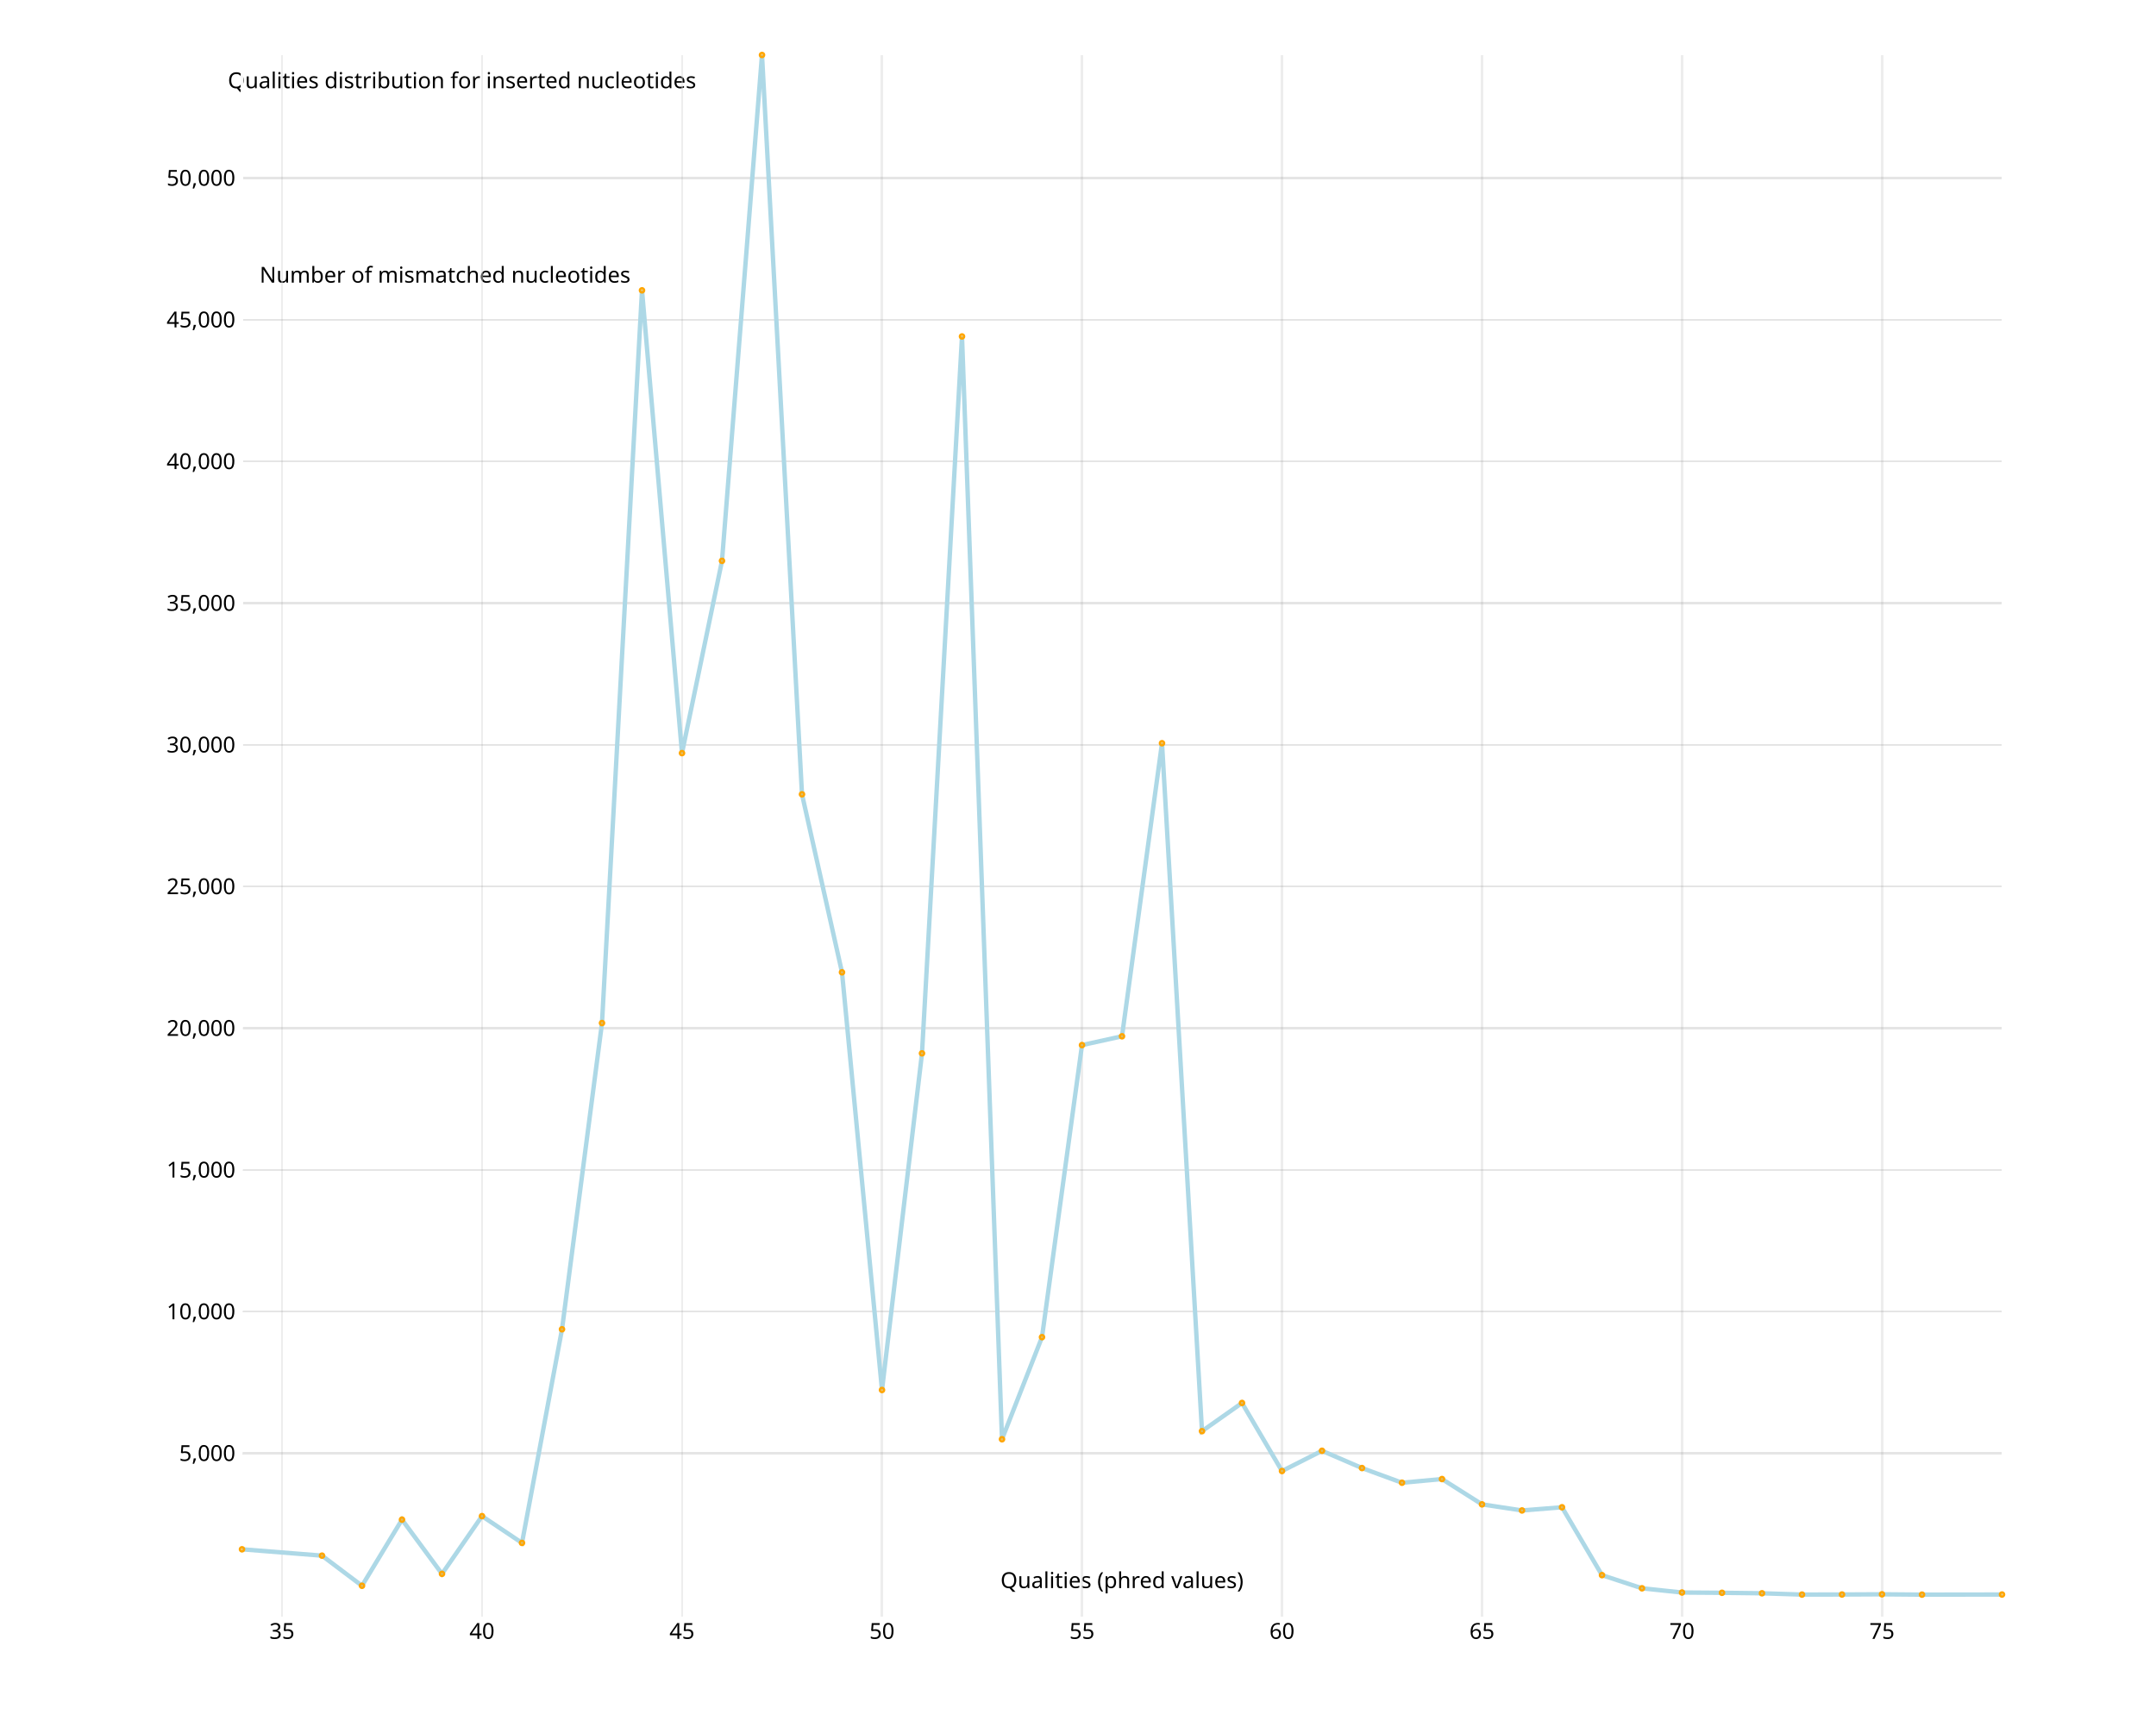
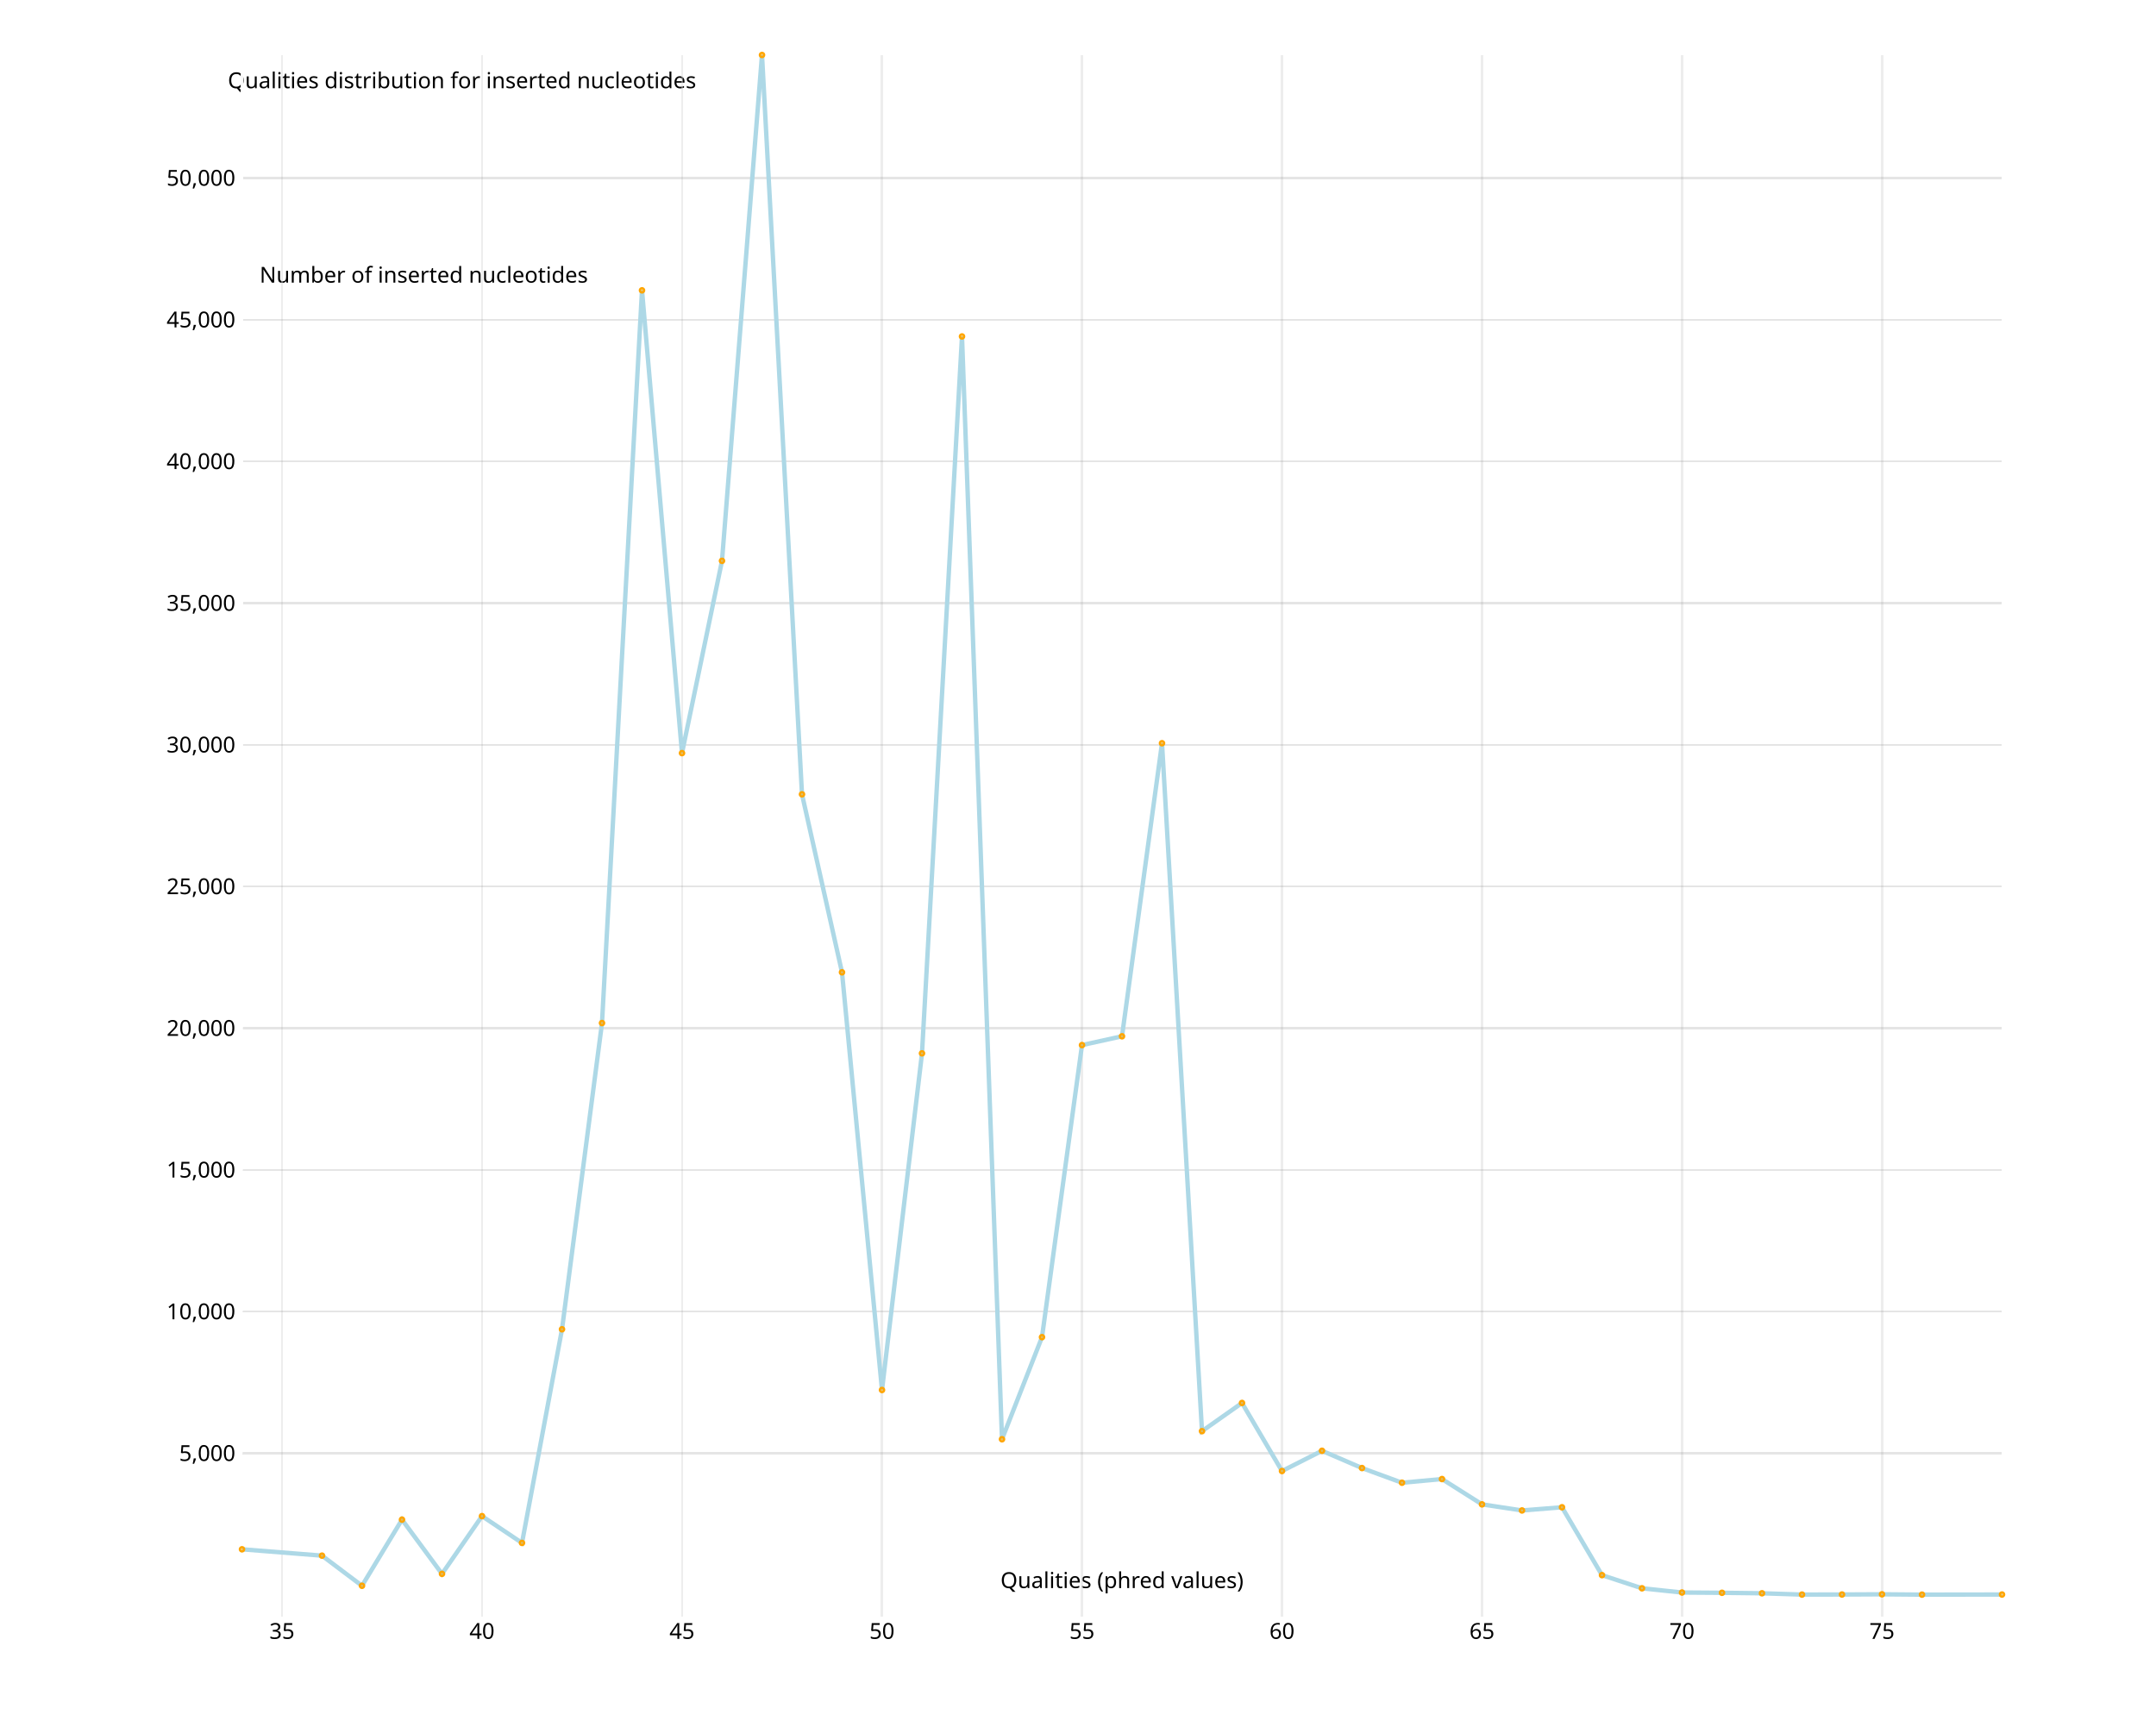
<svg xmlns="http://www.w3.org/2000/svg" font-size="10px" font-family="sans-serif" fill="none" stroke="none" stroke-width="1.5" width="980" height="785">
  <g transform="translate(100,5)">
    <g transform="translate(10,20)">
      <text pointer-events="none" y="3" dy=".71em" transform="translate(100,5)" fill="rgb(0,0,0)" text-anchor="middle">Qualities distribution for inserted nucleotides</text>
    </g>
    <g transform="translate(10,20)">
-       <text pointer-events="none" x="3" dy=".35em" transform="translate(5,100)" fill="rgb(0,0,0)">Number of mismatched nucleotides</text>
+       <text pointer-events="none" x="3" dy=".35em" transform="translate(5,100)" fill="rgb(0,0,0)">Number of inserted nucleotides</text>
    </g>
    <g transform="translate(10,20)">
      <text pointer-events="none" y="-3" transform="translate(400.0,700)" fill="rgb(0,0,0)" text-anchor="middle">Qualities (phred values)</text>
    </g>
    <g transform="translate(10,20)">
      <line shape-rendering="crispEdges" x1="18.182" y1="0" x2="18.182" y2="710" stroke="rgb(128,128,128)" stroke-opacity="0.2" stroke-width="1" />
      <line shape-rendering="crispEdges" x1="109.091" y1="0" x2="109.091" y2="710" stroke="rgb(128,128,128)" stroke-opacity="0.2" stroke-width="1" />
      <line shape-rendering="crispEdges" x1="200.0" y1="0" x2="200.0" y2="710" stroke="rgb(128,128,128)" stroke-opacity="0.2" stroke-width="1" />
      <line shape-rendering="crispEdges" x1="290.909" y1="0" x2="290.909" y2="710" stroke="rgb(128,128,128)" stroke-opacity="0.2" stroke-width="1" />
      <line shape-rendering="crispEdges" x1="381.818" y1="0" x2="381.818" y2="710" stroke="rgb(128,128,128)" stroke-opacity="0.2" stroke-width="1" />
      <line shape-rendering="crispEdges" x1="472.727" y1="0" x2="472.727" y2="710" stroke="rgb(128,128,128)" stroke-opacity="0.2" stroke-width="1" />
      <line shape-rendering="crispEdges" x1="563.636" y1="0" x2="563.636" y2="710" stroke="rgb(128,128,128)" stroke-opacity="0.2" stroke-width="1" />
      <line shape-rendering="crispEdges" x1="654.545" y1="0" x2="654.545" y2="710" stroke="rgb(128,128,128)" stroke-opacity="0.2" stroke-width="1" />
      <line shape-rendering="crispEdges" x1="745.455" y1="0" x2="745.455" y2="710" stroke="rgb(128,128,128)" stroke-opacity="0.2" stroke-width="1" />
    </g>
    <g transform="translate(10,20)">
      <text pointer-events="none" y="3" dy=".71em" transform="translate(18.18182,710)" fill="rgb(0,0,0)" text-anchor="middle">35</text>
      <text pointer-events="none" y="3" dy=".71em" transform="translate(109.0909,710)" fill="rgb(0,0,0)" text-anchor="middle">40</text>
      <text pointer-events="none" y="3" dy=".71em" transform="translate(200.0,710)" fill="rgb(0,0,0)" text-anchor="middle">45</text>
      <text pointer-events="none" y="3" dy=".71em" transform="translate(290.9091,710)" fill="rgb(0,0,0)" text-anchor="middle">50</text>
      <text pointer-events="none" y="3" dy=".71em" transform="translate(381.8182,710)" fill="rgb(0,0,0)" text-anchor="middle">55</text>
      <text pointer-events="none" y="3" dy=".71em" transform="translate(472.7273,710)" fill="rgb(0,0,0)" text-anchor="middle">60</text>
      <text pointer-events="none" y="3" dy=".71em" transform="translate(563.6364,710)" fill="rgb(0,0,0)" text-anchor="middle">65</text>
      <text pointer-events="none" y="3" dy=".71em" transform="translate(654.5455,710)" fill="rgb(0,0,0)" text-anchor="middle">70</text>
      <text pointer-events="none" y="3" dy=".71em" transform="translate(745.4545,710)" fill="rgb(0,0,0)" text-anchor="middle">75</text>
    </g>
    <g transform="translate(10,20)">
      <line shape-rendering="crispEdges" x1="18.182" y1="0" x2="18.182" y2="710" stroke="rgb(255,255,255)" stroke-opacity="0.3" stroke-width="1" />
      <line shape-rendering="crispEdges" x1="109.091" y1="0" x2="109.091" y2="710" stroke="rgb(255,255,255)" stroke-opacity="0.3" stroke-width="1" />
      <line shape-rendering="crispEdges" x1="200.0" y1="0" x2="200.0" y2="710" stroke="rgb(255,255,255)" stroke-opacity="0.3" stroke-width="1" />
      <line shape-rendering="crispEdges" x1="290.909" y1="0" x2="290.909" y2="710" stroke="rgb(255,255,255)" stroke-opacity="0.3" stroke-width="1" />
      <line shape-rendering="crispEdges" x1="381.818" y1="0" x2="381.818" y2="710" stroke="rgb(255,255,255)" stroke-opacity="0.3" stroke-width="1" />
      <line shape-rendering="crispEdges" x1="472.727" y1="0" x2="472.727" y2="710" stroke="rgb(255,255,255)" stroke-opacity="0.3" stroke-width="1" />
      <line shape-rendering="crispEdges" x1="563.636" y1="0" x2="563.636" y2="710" stroke="rgb(255,255,255)" stroke-opacity="0.3" stroke-width="1" />
      <line shape-rendering="crispEdges" x1="654.545" y1="0" x2="654.545" y2="710" stroke="rgb(255,255,255)" stroke-opacity="0.3" stroke-width="1" />
      <line shape-rendering="crispEdges" x1="745.455" y1="0" x2="745.455" y2="710" stroke="rgb(255,255,255)" stroke-opacity="0.3" stroke-width="1" />
    </g>
    <g transform="translate(10,20)">
      <line shape-rendering="crispEdges" x1="0" y1="635.721" x2="800" y2="635.721" stroke="rgb(128,128,128)" stroke-opacity="0.2" stroke-width="1" />
      <line shape-rendering="crispEdges" x1="0" y1="571.299" x2="800" y2="571.299" stroke="rgb(128,128,128)" stroke-opacity="0.2" stroke-width="1" />
      <line shape-rendering="crispEdges" x1="0" y1="506.878" x2="800" y2="506.878" stroke="rgb(128,128,128)" stroke-opacity="0.2" stroke-width="1" />
      <line shape-rendering="crispEdges" x1="0" y1="442.457" x2="800" y2="442.457" stroke="rgb(128,128,128)" stroke-opacity="0.2" stroke-width="1" />
      <line shape-rendering="crispEdges" x1="0" y1="378.036" x2="800" y2="378.036" stroke="rgb(128,128,128)" stroke-opacity="0.2" stroke-width="1" />
      <line shape-rendering="crispEdges" x1="0" y1="313.615" x2="800" y2="313.615" stroke="rgb(128,128,128)" stroke-opacity="0.2" stroke-width="1" />
      <line shape-rendering="crispEdges" x1="0" y1="249.194" x2="800" y2="249.194" stroke="rgb(128,128,128)" stroke-opacity="0.2" stroke-width="1" />
      <line shape-rendering="crispEdges" x1="0" y1="184.773" x2="800" y2="184.773" stroke="rgb(128,128,128)" stroke-opacity="0.2" stroke-width="1" />
      <line shape-rendering="crispEdges" x1="0" y1="120.352" x2="800" y2="120.352" stroke="rgb(128,128,128)" stroke-opacity="0.2" stroke-width="1" />
      <line shape-rendering="crispEdges" x1="0" y1="55.93" x2="800" y2="55.93" stroke="rgb(128,128,128)" stroke-opacity="0.2" stroke-width="1" />
    </g>
    <g transform="translate(10,20)">
      <text pointer-events="none" x="-3" dy=".35em" transform="translate(0,635.7206)" fill="rgb(0,0,0)" text-anchor="end">5,000</text>
      <text pointer-events="none" x="-3" dy=".35em" transform="translate(0,571.2995)" fill="rgb(0,0,0)" text-anchor="end">10,000</text>
      <text pointer-events="none" x="-3" dy=".35em" transform="translate(0,506.8783)" fill="rgb(0,0,0)" text-anchor="end">15,000</text>
      <text pointer-events="none" x="-3" dy=".35em" transform="translate(0,442.4572)" fill="rgb(0,0,0)" text-anchor="end">20,000</text>
      <text pointer-events="none" x="-3" dy=".35em" transform="translate(0,378.0361)" fill="rgb(0,0,0)" text-anchor="end">25,000</text>
      <text pointer-events="none" x="-3" dy=".35em" transform="translate(0,313.6149)" fill="rgb(0,0,0)" text-anchor="end">30,000</text>
      <text pointer-events="none" x="-3" dy=".35em" transform="translate(0,249.1938)" fill="rgb(0,0,0)" text-anchor="end">35,000</text>
      <text pointer-events="none" x="-3" dy=".35em" transform="translate(0,184.7727)" fill="rgb(0,0,0)" text-anchor="end">40,000</text>
      <text pointer-events="none" x="-3" dy=".35em" transform="translate(0,120.3516)" fill="rgb(0,0,0)" text-anchor="end">45,000</text>
      <text pointer-events="none" x="-3" dy=".35em" transform="translate(0,55.93043)" fill="rgb(0,0,0)" text-anchor="end">50,000</text>
    </g>
    <g transform="translate(10,20)">
      <line shape-rendering="crispEdges" x1="0" y1="0" x2="0" y2="635.721" stroke="rgb(255,255,255)" stroke-opacity="0.3" stroke-width="1" />
      <line shape-rendering="crispEdges" x1="0" y1="0" x2="0" y2="571.299" stroke="rgb(255,255,255)" stroke-opacity="0.3" stroke-width="1" />
      <line shape-rendering="crispEdges" x1="0" y1="0" x2="0" y2="506.878" stroke="rgb(255,255,255)" stroke-opacity="0.3" stroke-width="1" />
      <line shape-rendering="crispEdges" x1="0" y1="0" x2="0" y2="442.457" stroke="rgb(255,255,255)" stroke-opacity="0.3" stroke-width="1" />
      <line shape-rendering="crispEdges" x1="0" y1="0" x2="0" y2="378.036" stroke="rgb(255,255,255)" stroke-opacity="0.3" stroke-width="1" />
      <line shape-rendering="crispEdges" x1="0" y1="0" x2="0" y2="313.615" stroke="rgb(255,255,255)" stroke-opacity="0.3" stroke-width="1" />
      <line shape-rendering="crispEdges" x1="0" y1="0" x2="0" y2="249.194" stroke="rgb(255,255,255)" stroke-opacity="0.3" stroke-width="1" />
      <line shape-rendering="crispEdges" x1="0" y1="0" x2="0" y2="184.773" stroke="rgb(255,255,255)" stroke-opacity="0.3" stroke-width="1" />
      <line shape-rendering="crispEdges" x1="0" y1="0" x2="0" y2="120.352" stroke="rgb(255,255,255)" stroke-opacity="0.3" stroke-width="1" />
      <line shape-rendering="crispEdges" x1="0" y1="0" x2="0" y2="55.93" stroke="rgb(255,255,255)" stroke-opacity="0.3" stroke-width="1" />
    </g>
    <g transform="translate(10,20)">
      <path d="M0.0,679.385L36.364,682.271L54.545,695.967L72.727,665.895L90.909,690.556L109.091,664.298L127.273,676.486L145.455,579.352L163.636,440.125L181.818,107.003L200.0,317.403L218.182,229.983L236.364,0.0L254.545,336.124L272.727,417.062L290.909,606.95L309.091,453.898L327.273,127.966L345.455,629.343L363.636,582.934L381.818,450.149L400.0,446.142L418.182,312.906L436.364,625.671L454.545,612.851L472.727,643.799L490.909,634.6L509.091,642.446L527.273,649.12L545.455,647.445L563.636,658.951L581.818,661.721L600.0,660.278L618.182,691.136L636.364,697.114L654.545,699.034L672.727,699.163L690.909,699.382L709.091,699.974L727.273,699.936L745.455,699.845L763.636,700.0L800.0,699.948" fill="none" stroke="rgb(173,216,230)" stroke-dasharray="" stroke-width="2" />
    </g>
    <g transform="translate(10,20)">
      <circle fill="rgb(255,165,0)" fill-opacity="0.5" stroke="rgb(255,165,0)" stroke-width="1" cx="0.0" cy="679.385" r="1.0" />
      <circle fill="rgb(255,165,0)" fill-opacity="0.5" stroke="rgb(255,165,0)" stroke-width="1" cx="36.364" cy="682.271" r="1.0" />
      <circle fill="rgb(255,165,0)" fill-opacity="0.5" stroke="rgb(255,165,0)" stroke-width="1" cx="54.545" cy="695.967" r="1.0" />
      <circle fill="rgb(255,165,0)" fill-opacity="0.5" stroke="rgb(255,165,0)" stroke-width="1" cx="72.727" cy="665.895" r="1.0" />
      <circle fill="rgb(255,165,0)" fill-opacity="0.5" stroke="rgb(255,165,0)" stroke-width="1" cx="90.909" cy="690.556" r="1.0" />
      <circle fill="rgb(255,165,0)" fill-opacity="0.5" stroke="rgb(255,165,0)" stroke-width="1" cx="109.091" cy="664.298" r="1.0" />
      <circle fill="rgb(255,165,0)" fill-opacity="0.5" stroke="rgb(255,165,0)" stroke-width="1" cx="127.273" cy="676.486" r="1.0" />
      <circle fill="rgb(255,165,0)" fill-opacity="0.5" stroke="rgb(255,165,0)" stroke-width="1" cx="145.455" cy="579.352" r="1.0" />
      <circle fill="rgb(255,165,0)" fill-opacity="0.5" stroke="rgb(255,165,0)" stroke-width="1" cx="163.636" cy="440.125" r="1.0" />
      <circle fill="rgb(255,165,0)" fill-opacity="0.5" stroke="rgb(255,165,0)" stroke-width="1" cx="181.818" cy="107.003" r="1.0" />
      <circle fill="rgb(255,165,0)" fill-opacity="0.5" stroke="rgb(255,165,0)" stroke-width="1" cx="200.0" cy="317.403" r="1.0" />
      <circle fill="rgb(255,165,0)" fill-opacity="0.5" stroke="rgb(255,165,0)" stroke-width="1" cx="218.182" cy="229.983" r="1.0" />
      <circle fill="rgb(255,165,0)" fill-opacity="0.5" stroke="rgb(255,165,0)" stroke-width="1" cx="236.364" cy="0.0" r="1.0" />
      <circle fill="rgb(255,165,0)" fill-opacity="0.5" stroke="rgb(255,165,0)" stroke-width="1" cx="254.545" cy="336.124" r="1.0" />
      <circle fill="rgb(255,165,0)" fill-opacity="0.5" stroke="rgb(255,165,0)" stroke-width="1" cx="272.727" cy="417.062" r="1.0" />
      <circle fill="rgb(255,165,0)" fill-opacity="0.5" stroke="rgb(255,165,0)" stroke-width="1" cx="290.909" cy="606.95" r="1.0" />
      <circle fill="rgb(255,165,0)" fill-opacity="0.5" stroke="rgb(255,165,0)" stroke-width="1" cx="309.091" cy="453.898" r="1.0" />
      <circle fill="rgb(255,165,0)" fill-opacity="0.5" stroke="rgb(255,165,0)" stroke-width="1" cx="327.273" cy="127.966" r="1.0" />
      <circle fill="rgb(255,165,0)" fill-opacity="0.5" stroke="rgb(255,165,0)" stroke-width="1" cx="345.455" cy="629.343" r="1.0" />
      <circle fill="rgb(255,165,0)" fill-opacity="0.5" stroke="rgb(255,165,0)" stroke-width="1" cx="363.636" cy="582.934" r="1.0" />
      <circle fill="rgb(255,165,0)" fill-opacity="0.5" stroke="rgb(255,165,0)" stroke-width="1" cx="381.818" cy="450.149" r="1.0" />
      <circle fill="rgb(255,165,0)" fill-opacity="0.5" stroke="rgb(255,165,0)" stroke-width="1" cx="400.0" cy="446.142" r="1.0" />
      <circle fill="rgb(255,165,0)" fill-opacity="0.5" stroke="rgb(255,165,0)" stroke-width="1" cx="418.182" cy="312.906" r="1.0" />
      <circle fill="rgb(255,165,0)" fill-opacity="0.5" stroke="rgb(255,165,0)" stroke-width="1" cx="436.364" cy="625.671" r="1.0" />
      <circle fill="rgb(255,165,0)" fill-opacity="0.5" stroke="rgb(255,165,0)" stroke-width="1" cx="454.545" cy="612.851" r="1.0" />
      <circle fill="rgb(255,165,0)" fill-opacity="0.5" stroke="rgb(255,165,0)" stroke-width="1" cx="472.727" cy="643.799" r="1.0" />
      <circle fill="rgb(255,165,0)" fill-opacity="0.5" stroke="rgb(255,165,0)" stroke-width="1" cx="490.909" cy="634.6" r="1.0" />
      <circle fill="rgb(255,165,0)" fill-opacity="0.5" stroke="rgb(255,165,0)" stroke-width="1" cx="509.091" cy="642.446" r="1.0" />
      <circle fill="rgb(255,165,0)" fill-opacity="0.5" stroke="rgb(255,165,0)" stroke-width="1" cx="527.273" cy="649.12" r="1.0" />
      <circle fill="rgb(255,165,0)" fill-opacity="0.5" stroke="rgb(255,165,0)" stroke-width="1" cx="545.455" cy="647.445" r="1.0" />
      <circle fill="rgb(255,165,0)" fill-opacity="0.5" stroke="rgb(255,165,0)" stroke-width="1" cx="563.636" cy="658.951" r="1.0" />
      <circle fill="rgb(255,165,0)" fill-opacity="0.5" stroke="rgb(255,165,0)" stroke-width="1" cx="581.818" cy="661.721" r="1.0" />
      <circle fill="rgb(255,165,0)" fill-opacity="0.5" stroke="rgb(255,165,0)" stroke-width="1" cx="600.0" cy="660.278" r="1.0" />
      <circle fill="rgb(255,165,0)" fill-opacity="0.5" stroke="rgb(255,165,0)" stroke-width="1" cx="618.182" cy="691.136" r="1.0" />
      <circle fill="rgb(255,165,0)" fill-opacity="0.5" stroke="rgb(255,165,0)" stroke-width="1" cx="636.364" cy="697.114" r="1.0" />
      <circle fill="rgb(255,165,0)" fill-opacity="0.5" stroke="rgb(255,165,0)" stroke-width="1" cx="654.545" cy="699.034" r="1.0" />
      <circle fill="rgb(255,165,0)" fill-opacity="0.5" stroke="rgb(255,165,0)" stroke-width="1" cx="672.727" cy="699.163" r="1.0" />
      <circle fill="rgb(255,165,0)" fill-opacity="0.5" stroke="rgb(255,165,0)" stroke-width="1" cx="690.909" cy="699.382" r="1.0" />
      <circle fill="rgb(255,165,0)" fill-opacity="0.5" stroke="rgb(255,165,0)" stroke-width="1" cx="709.091" cy="699.974" r="1.0" />
      <circle fill="rgb(255,165,0)" fill-opacity="0.5" stroke="rgb(255,165,0)" stroke-width="1" cx="727.273" cy="699.936" r="1.0" />
      <circle fill="rgb(255,165,0)" fill-opacity="0.5" stroke="rgb(255,165,0)" stroke-width="1" cx="745.455" cy="699.845" r="1.0" />
      <circle fill="rgb(255,165,0)" fill-opacity="0.5" stroke="rgb(255,165,0)" stroke-width="1" cx="763.636" cy="700.0" r="1.0" />
      <circle fill="rgb(255,165,0)" fill-opacity="0.5" stroke="rgb(255,165,0)" stroke-width="1" cx="800.0" cy="699.948" r="1.0" />
    </g>
  </g>
</svg>
